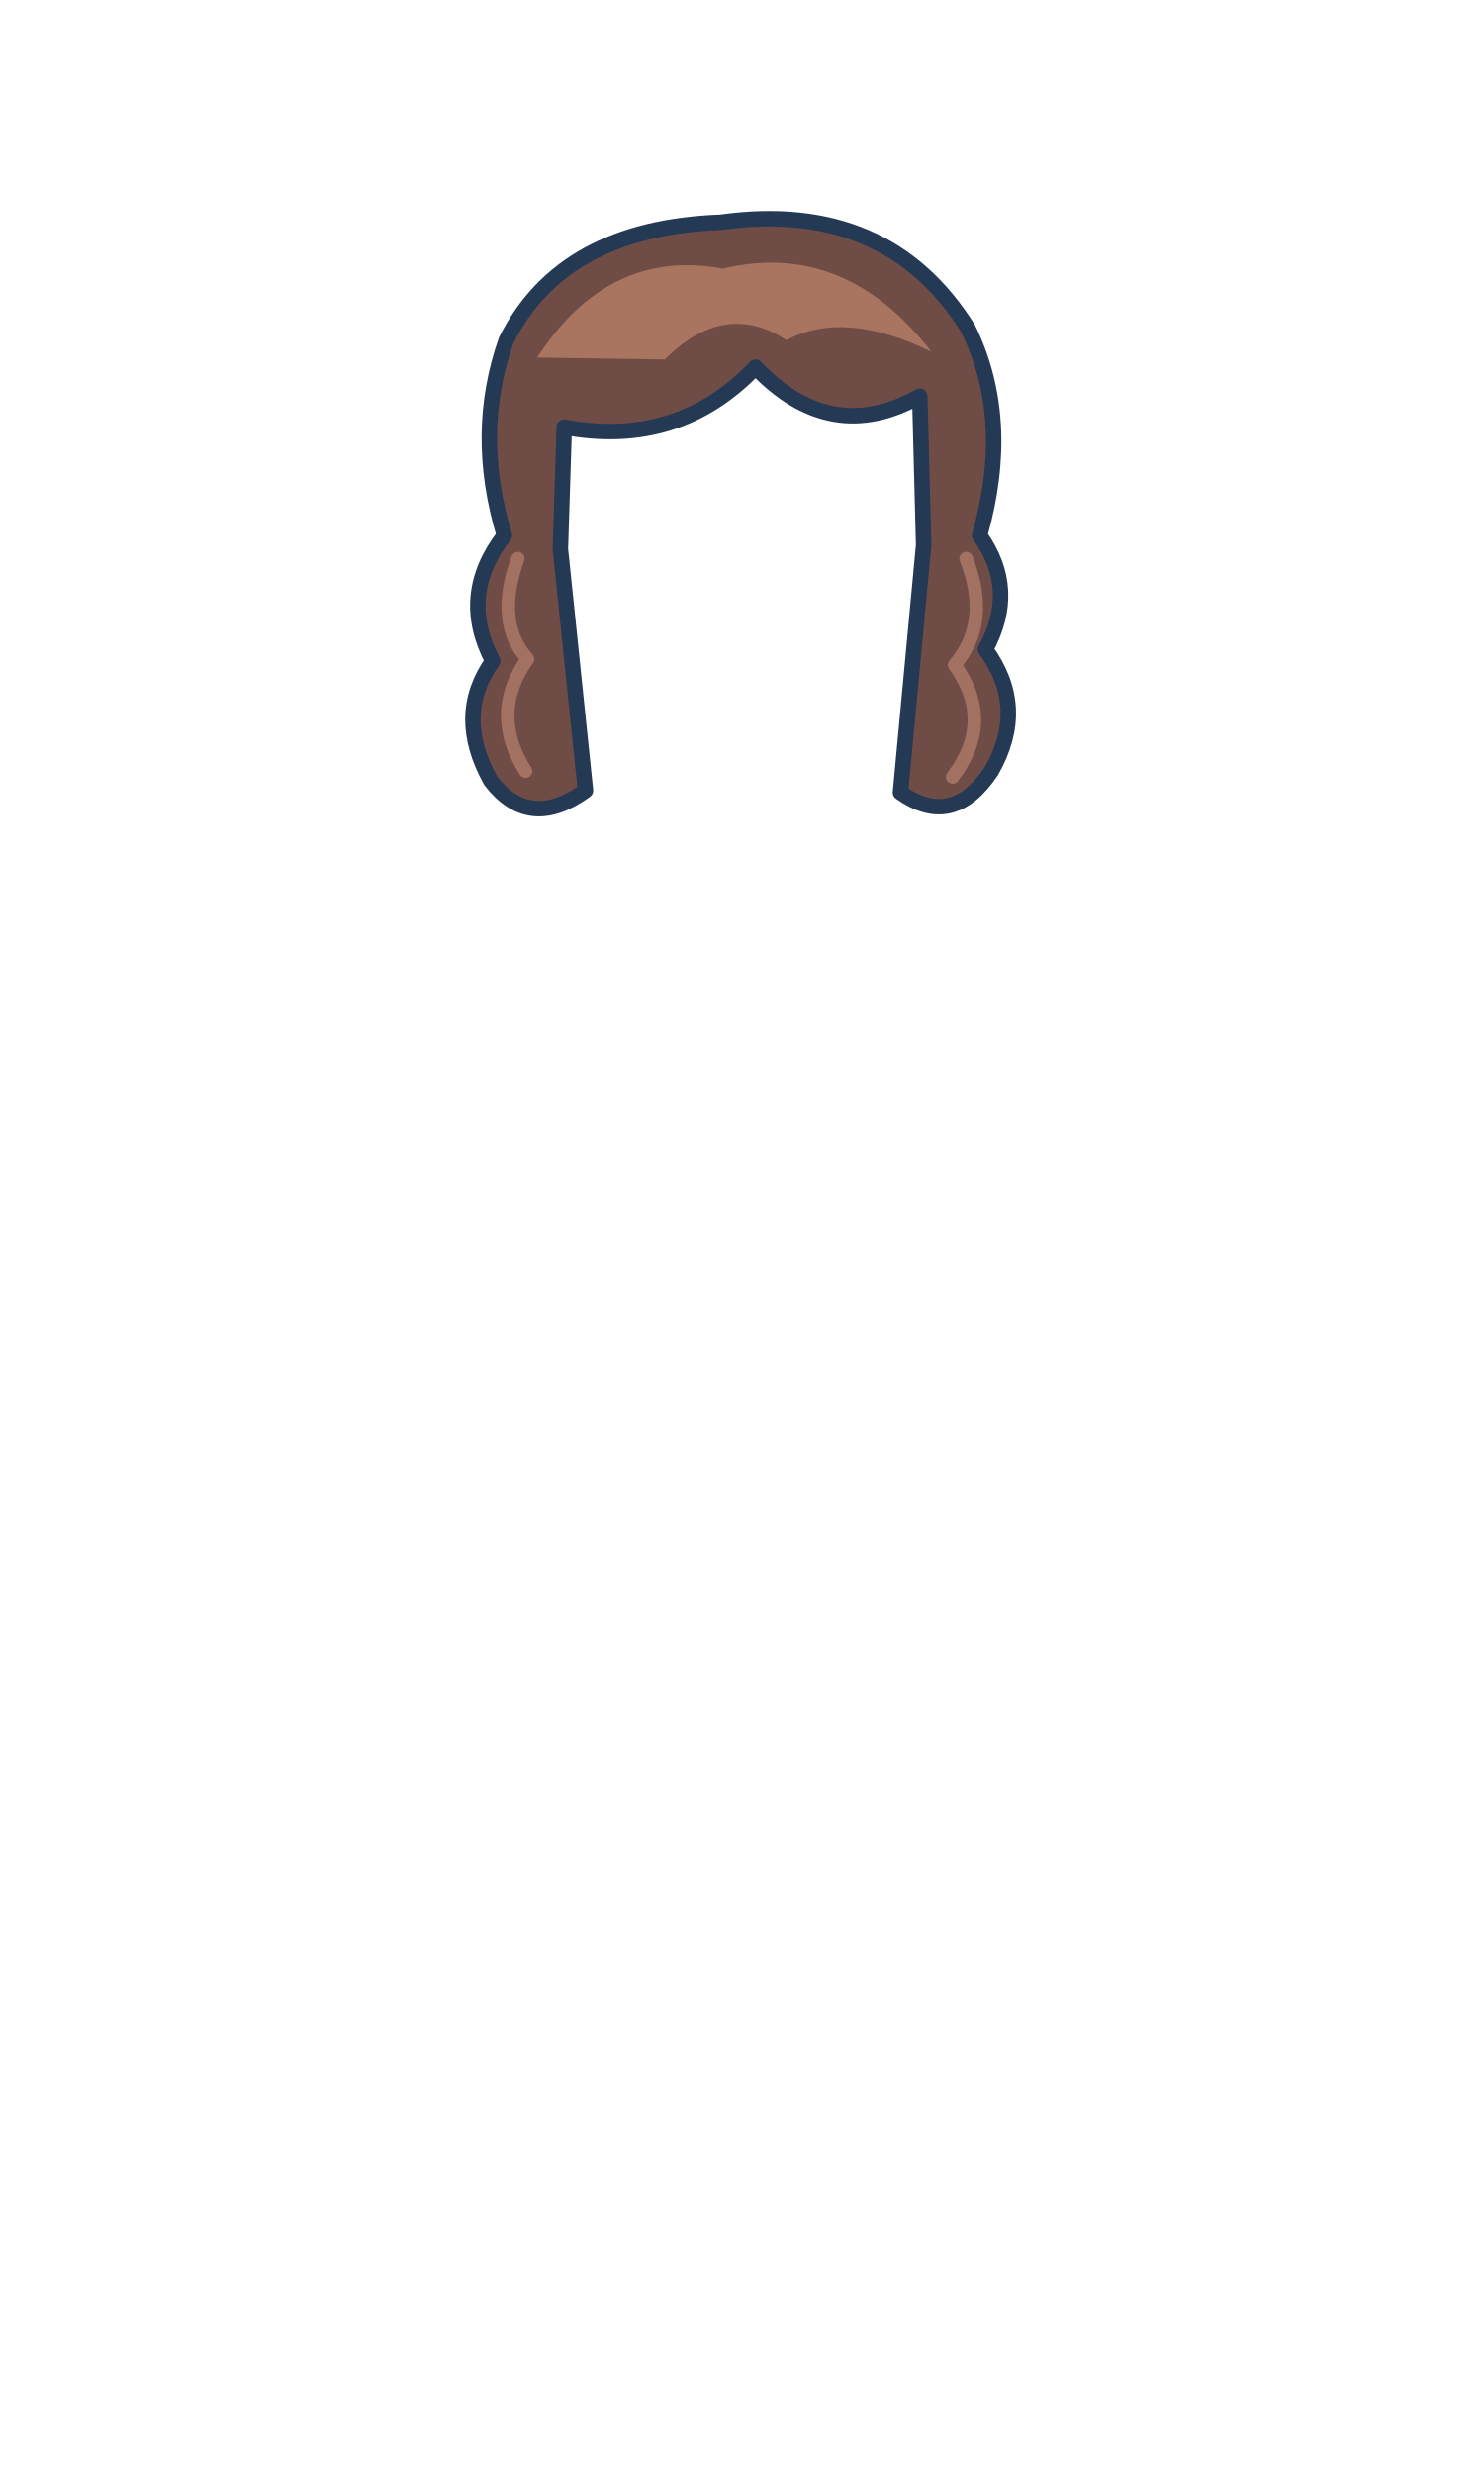
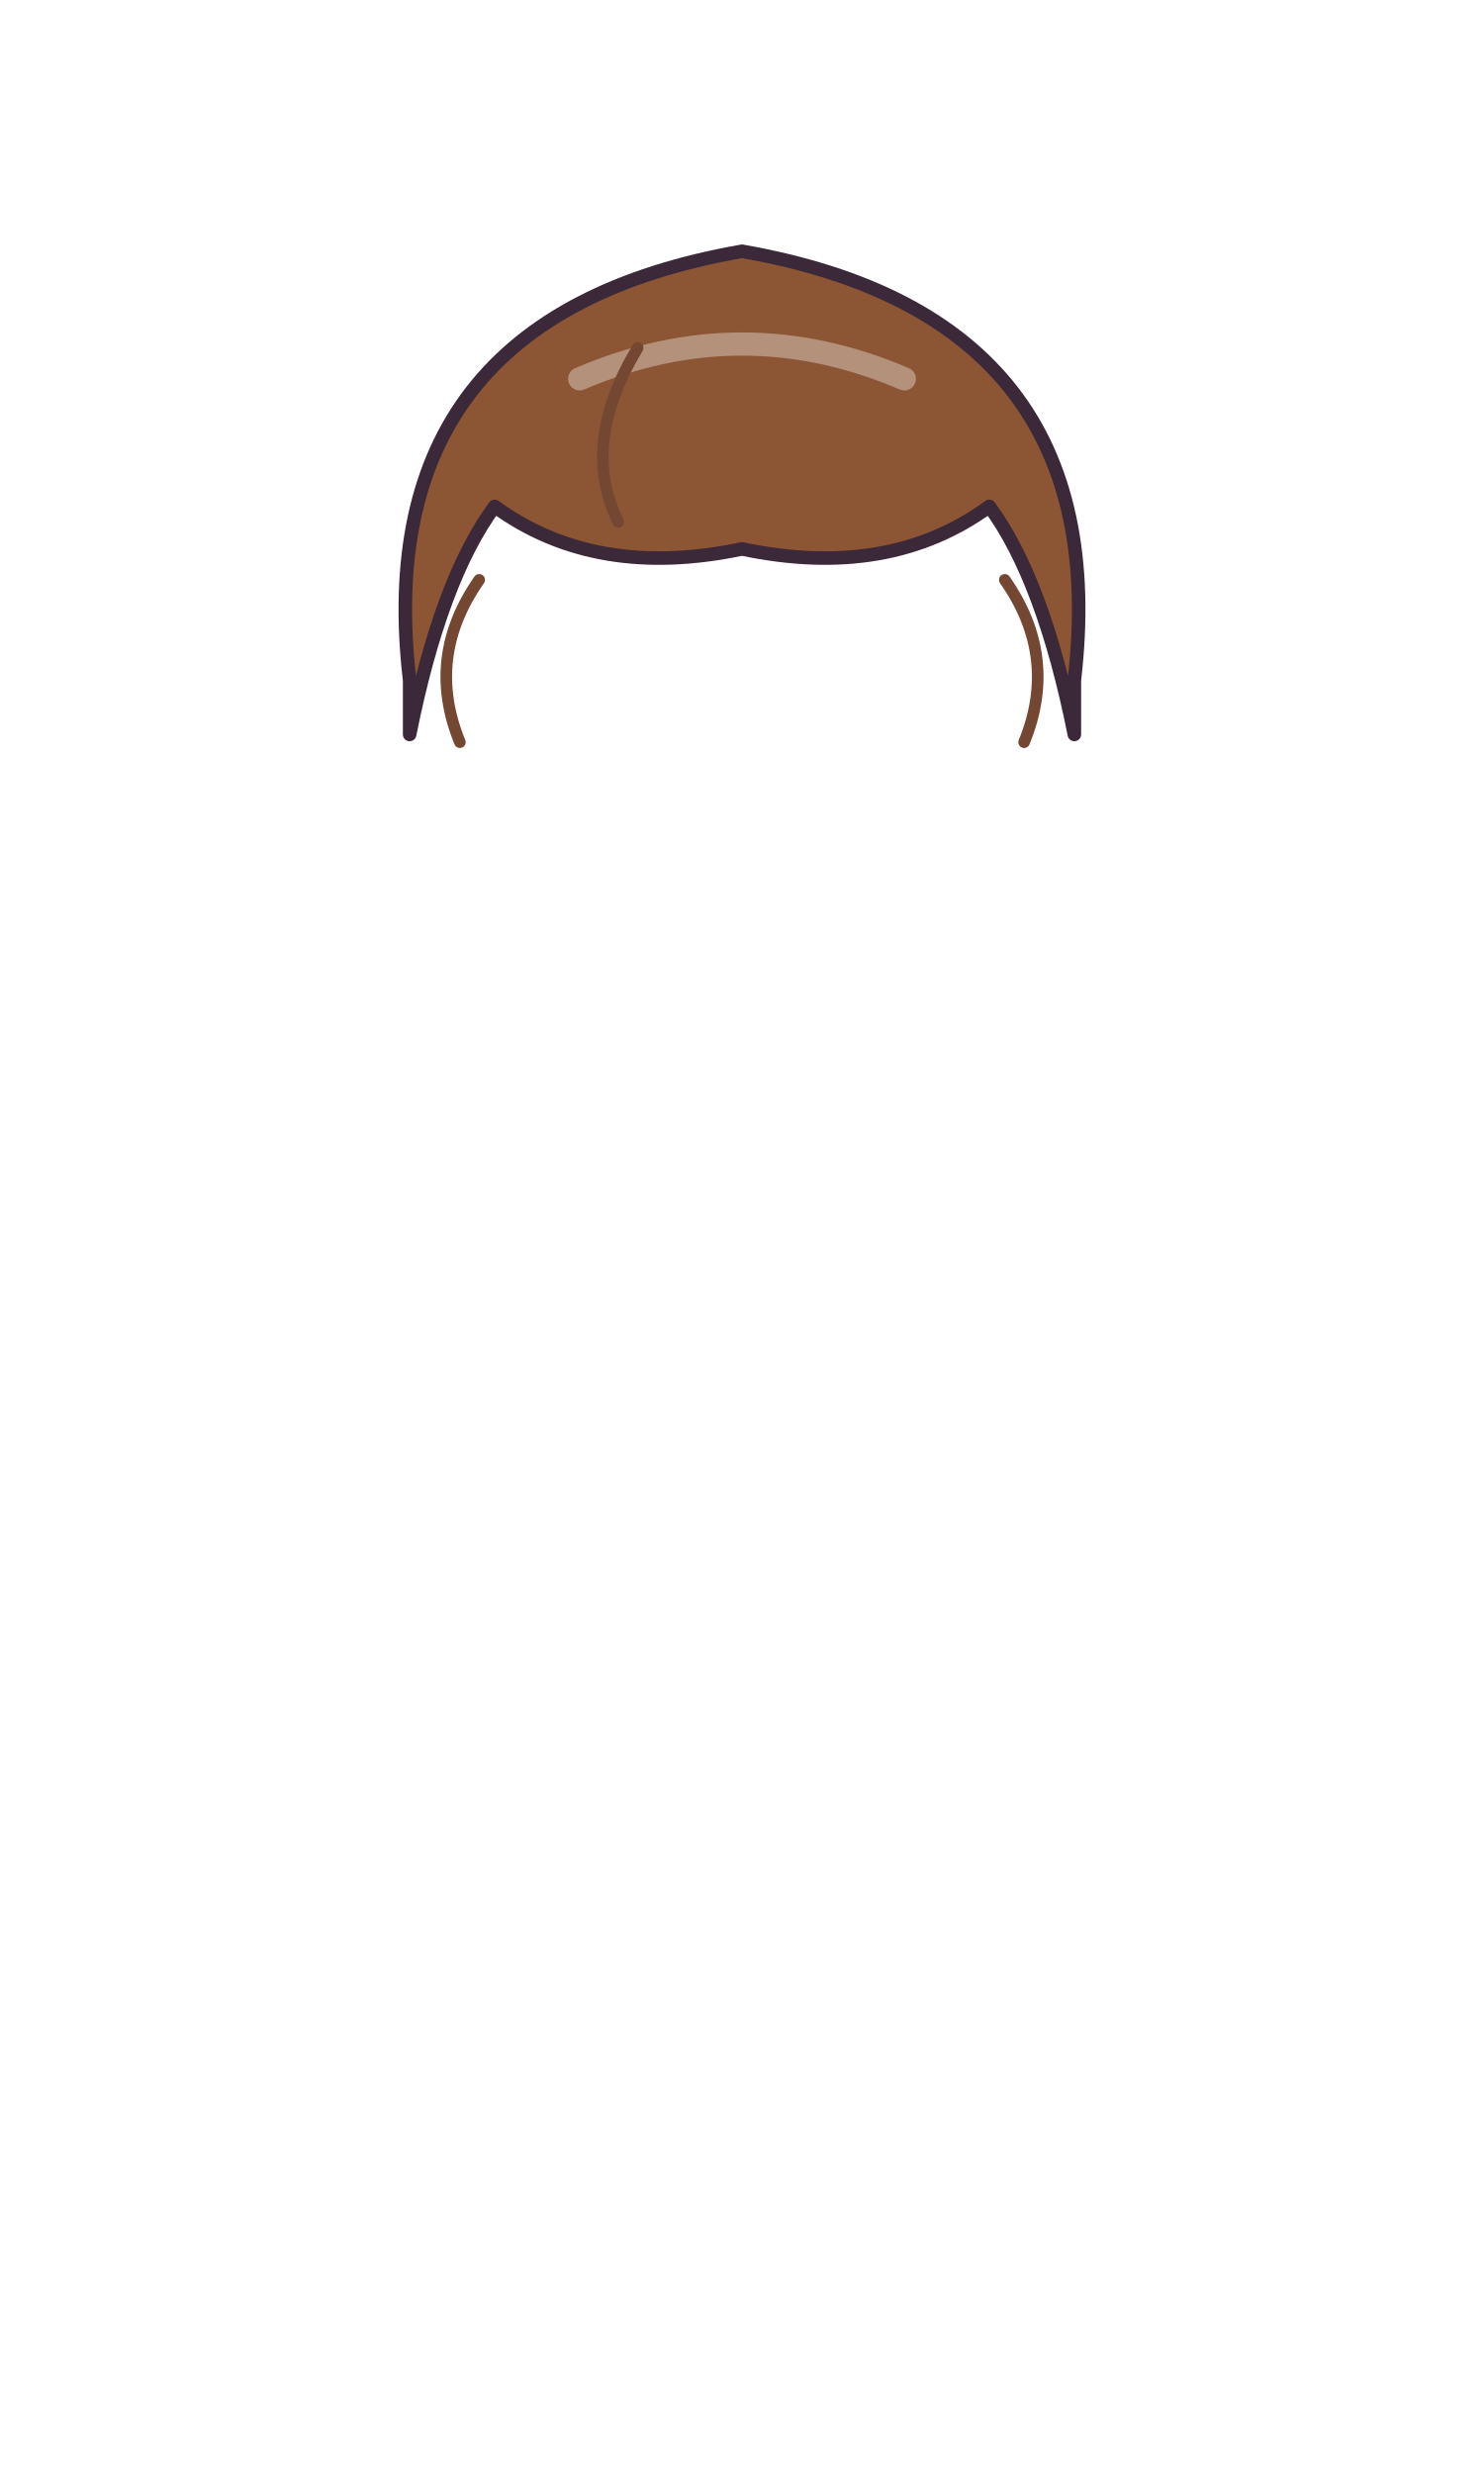
<svg xmlns="http://www.w3.org/2000/svg" width="768" height="1280" viewBox="0 0 768 1280">
-   <g stroke="#243953" stroke-width="8" stroke-linejoin="round" stroke-linecap="round">
-     <path d="M261 277 Q245 224 262 176 Q291 118 373 115 Q459 103 501 170 Q524 217 507 277 Q527 305 510 336 Q532 366 513 399 Q493 429 466 410 L478 282 L476 205 Q430 231 391 190 Q351 232 292 221 L290 284 L303 409 Q274 430 254 404 Q235 370 255 342 Q237 308 261 277 Z" fill="#704c46" />
-     <path d="M278 185 Q315 128 374 139 Q437 124 482 182 Q437 160 407 176 Q375 155 344 186 Z" fill="#aa7560" stroke="none" />
-     <path d="M268 289 Q256 322 273 341 Q253 369 272 399 M500 289 Q513 322 494 344 Q515 373 493 402" fill="none" stroke="#a37161" stroke-width="7" />
+   <g stroke-linejoin="round" stroke-linecap="round">
+     <path d="M212 352 Q190 164 384 130 Q578 164 556 352 L556 380 Q540 300 512 262 Q460 300 384 284 Q308 300 256 262 Q228 300 212 380 Z" fill="#8c5634" stroke="#3b2838" stroke-width="7" />
+     <path d="M300 196 Q384 160 468 196" fill="none" stroke="#b4917b" stroke-width="12" />
+     <path d="M520 300 Q548 340 530 384" fill="none" stroke="#744732" stroke-width="6" />
+     <path d="M248 300 Q220 340 238 384" fill="none" stroke="#744732" stroke-width="6" />
+     <path d="M330 180 Q300 230 320 270" fill="none" stroke="#744732" stroke-width="6" />
  </g>
</svg>
